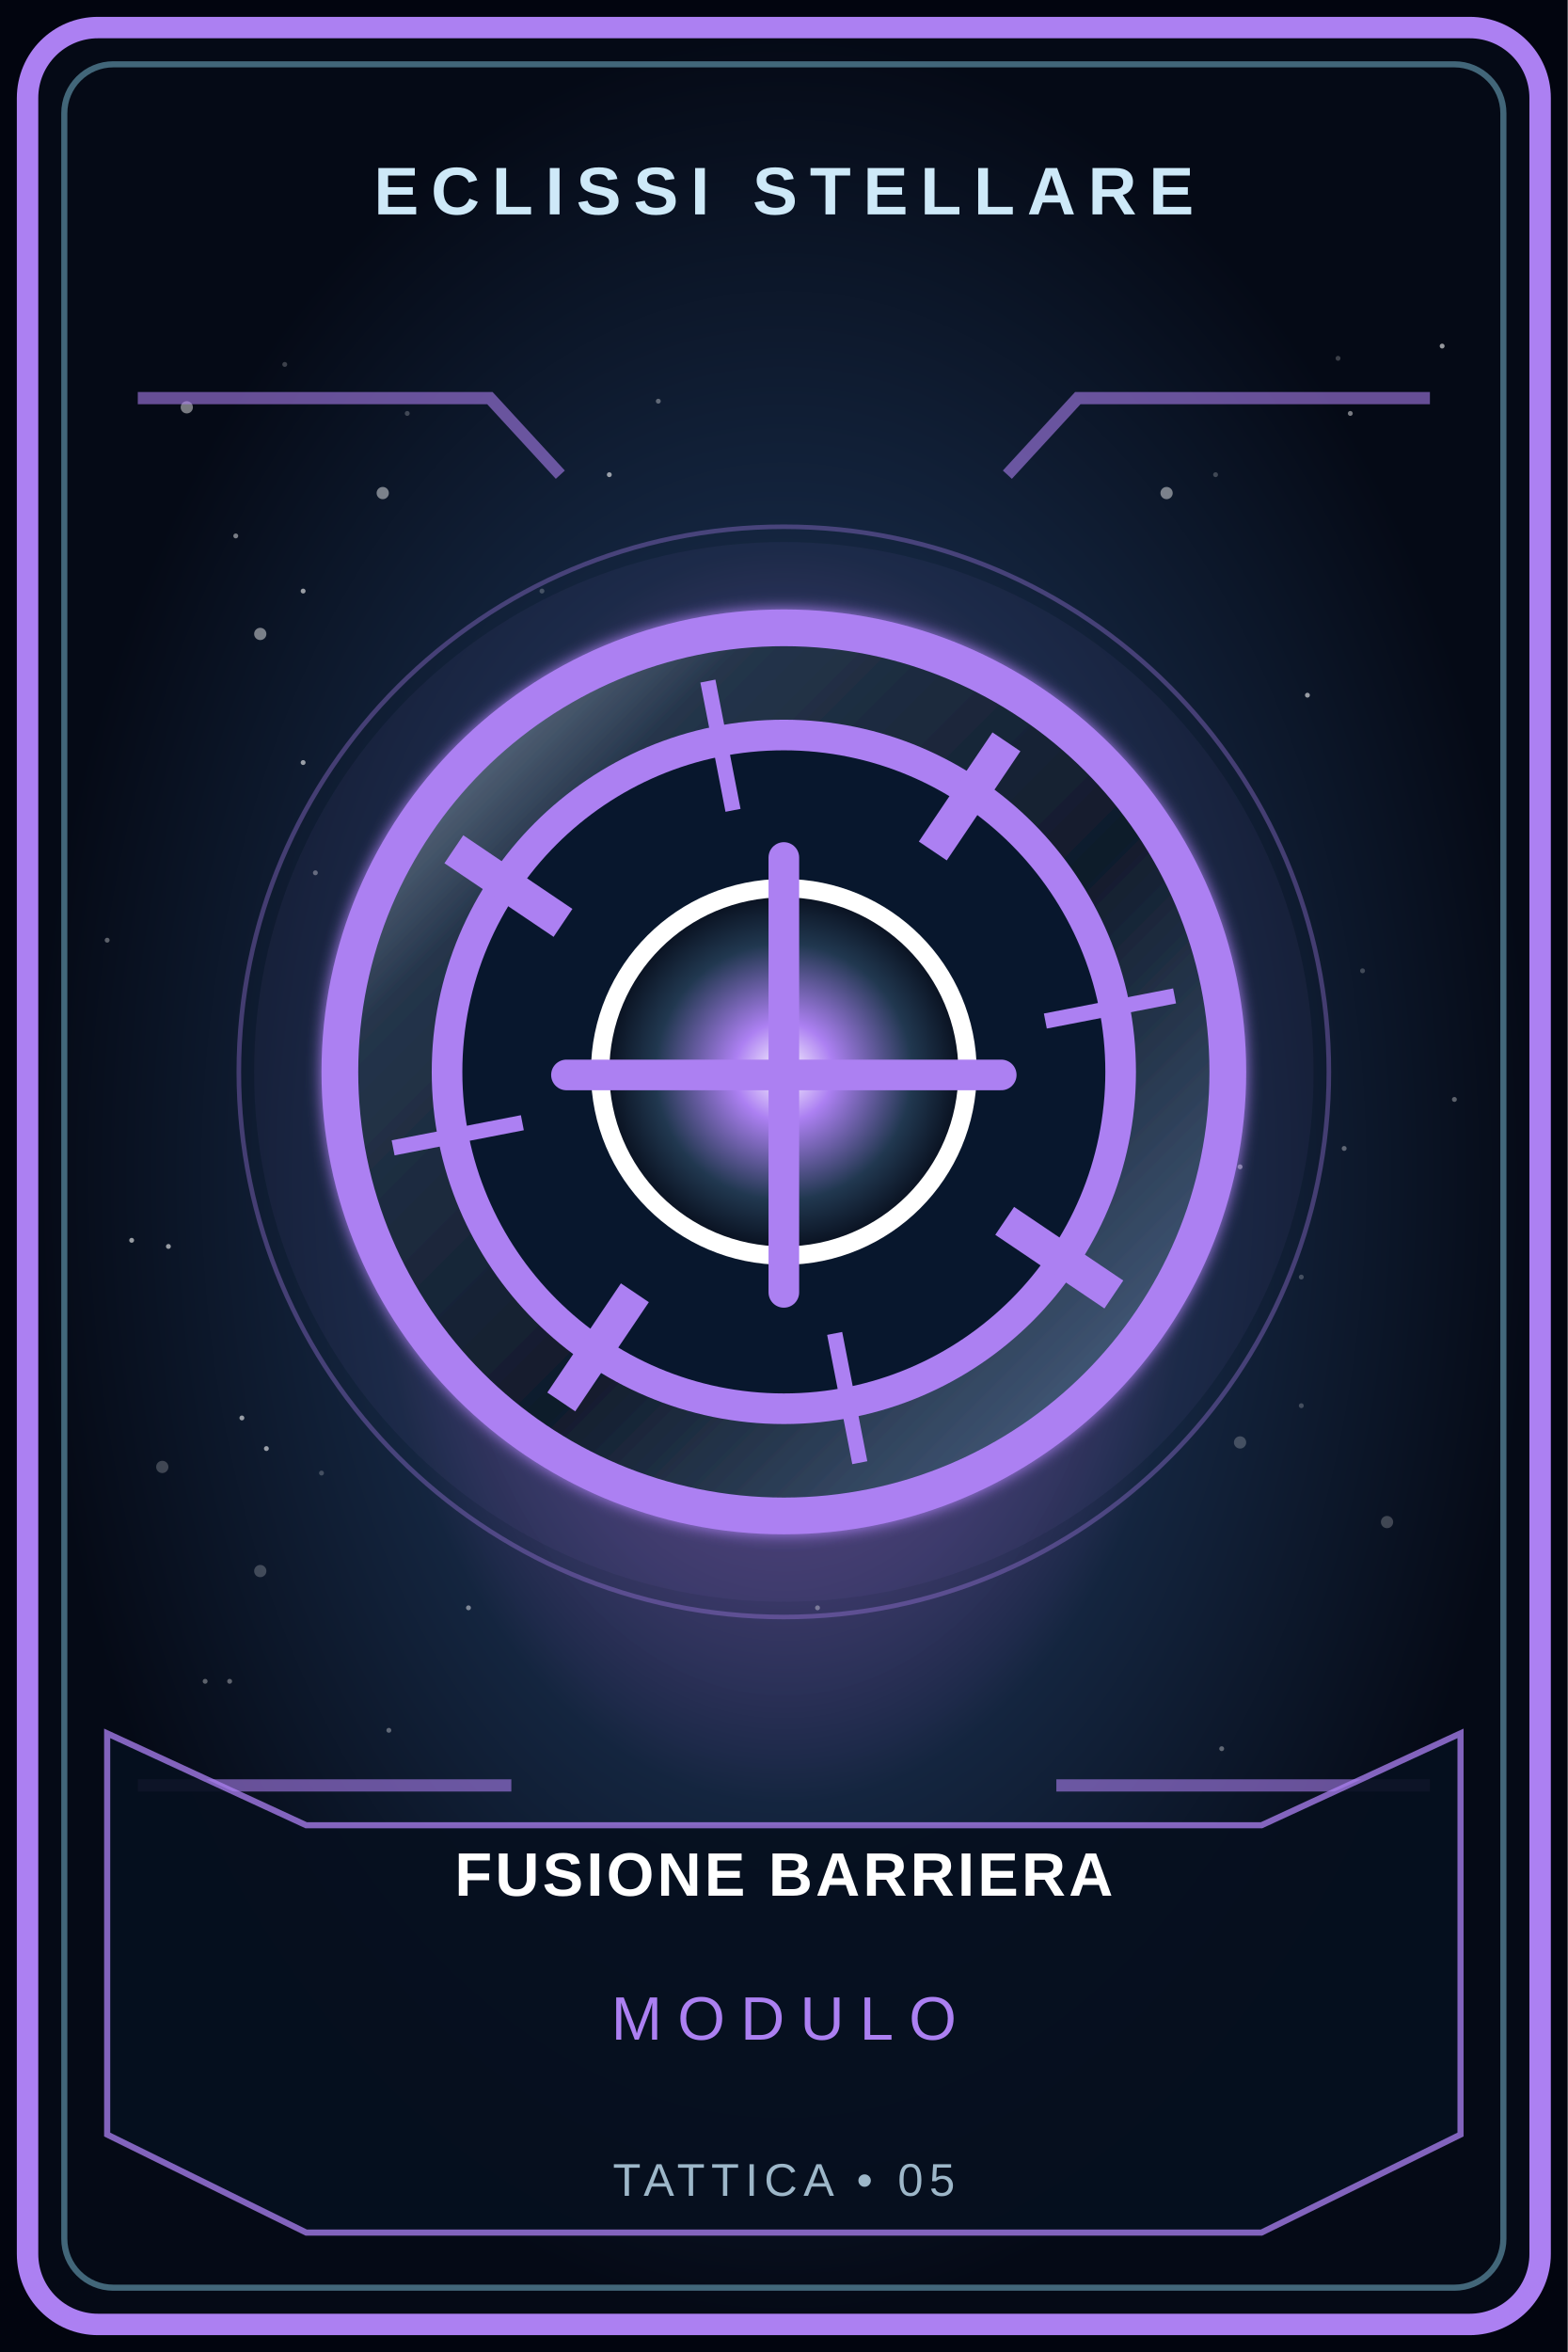
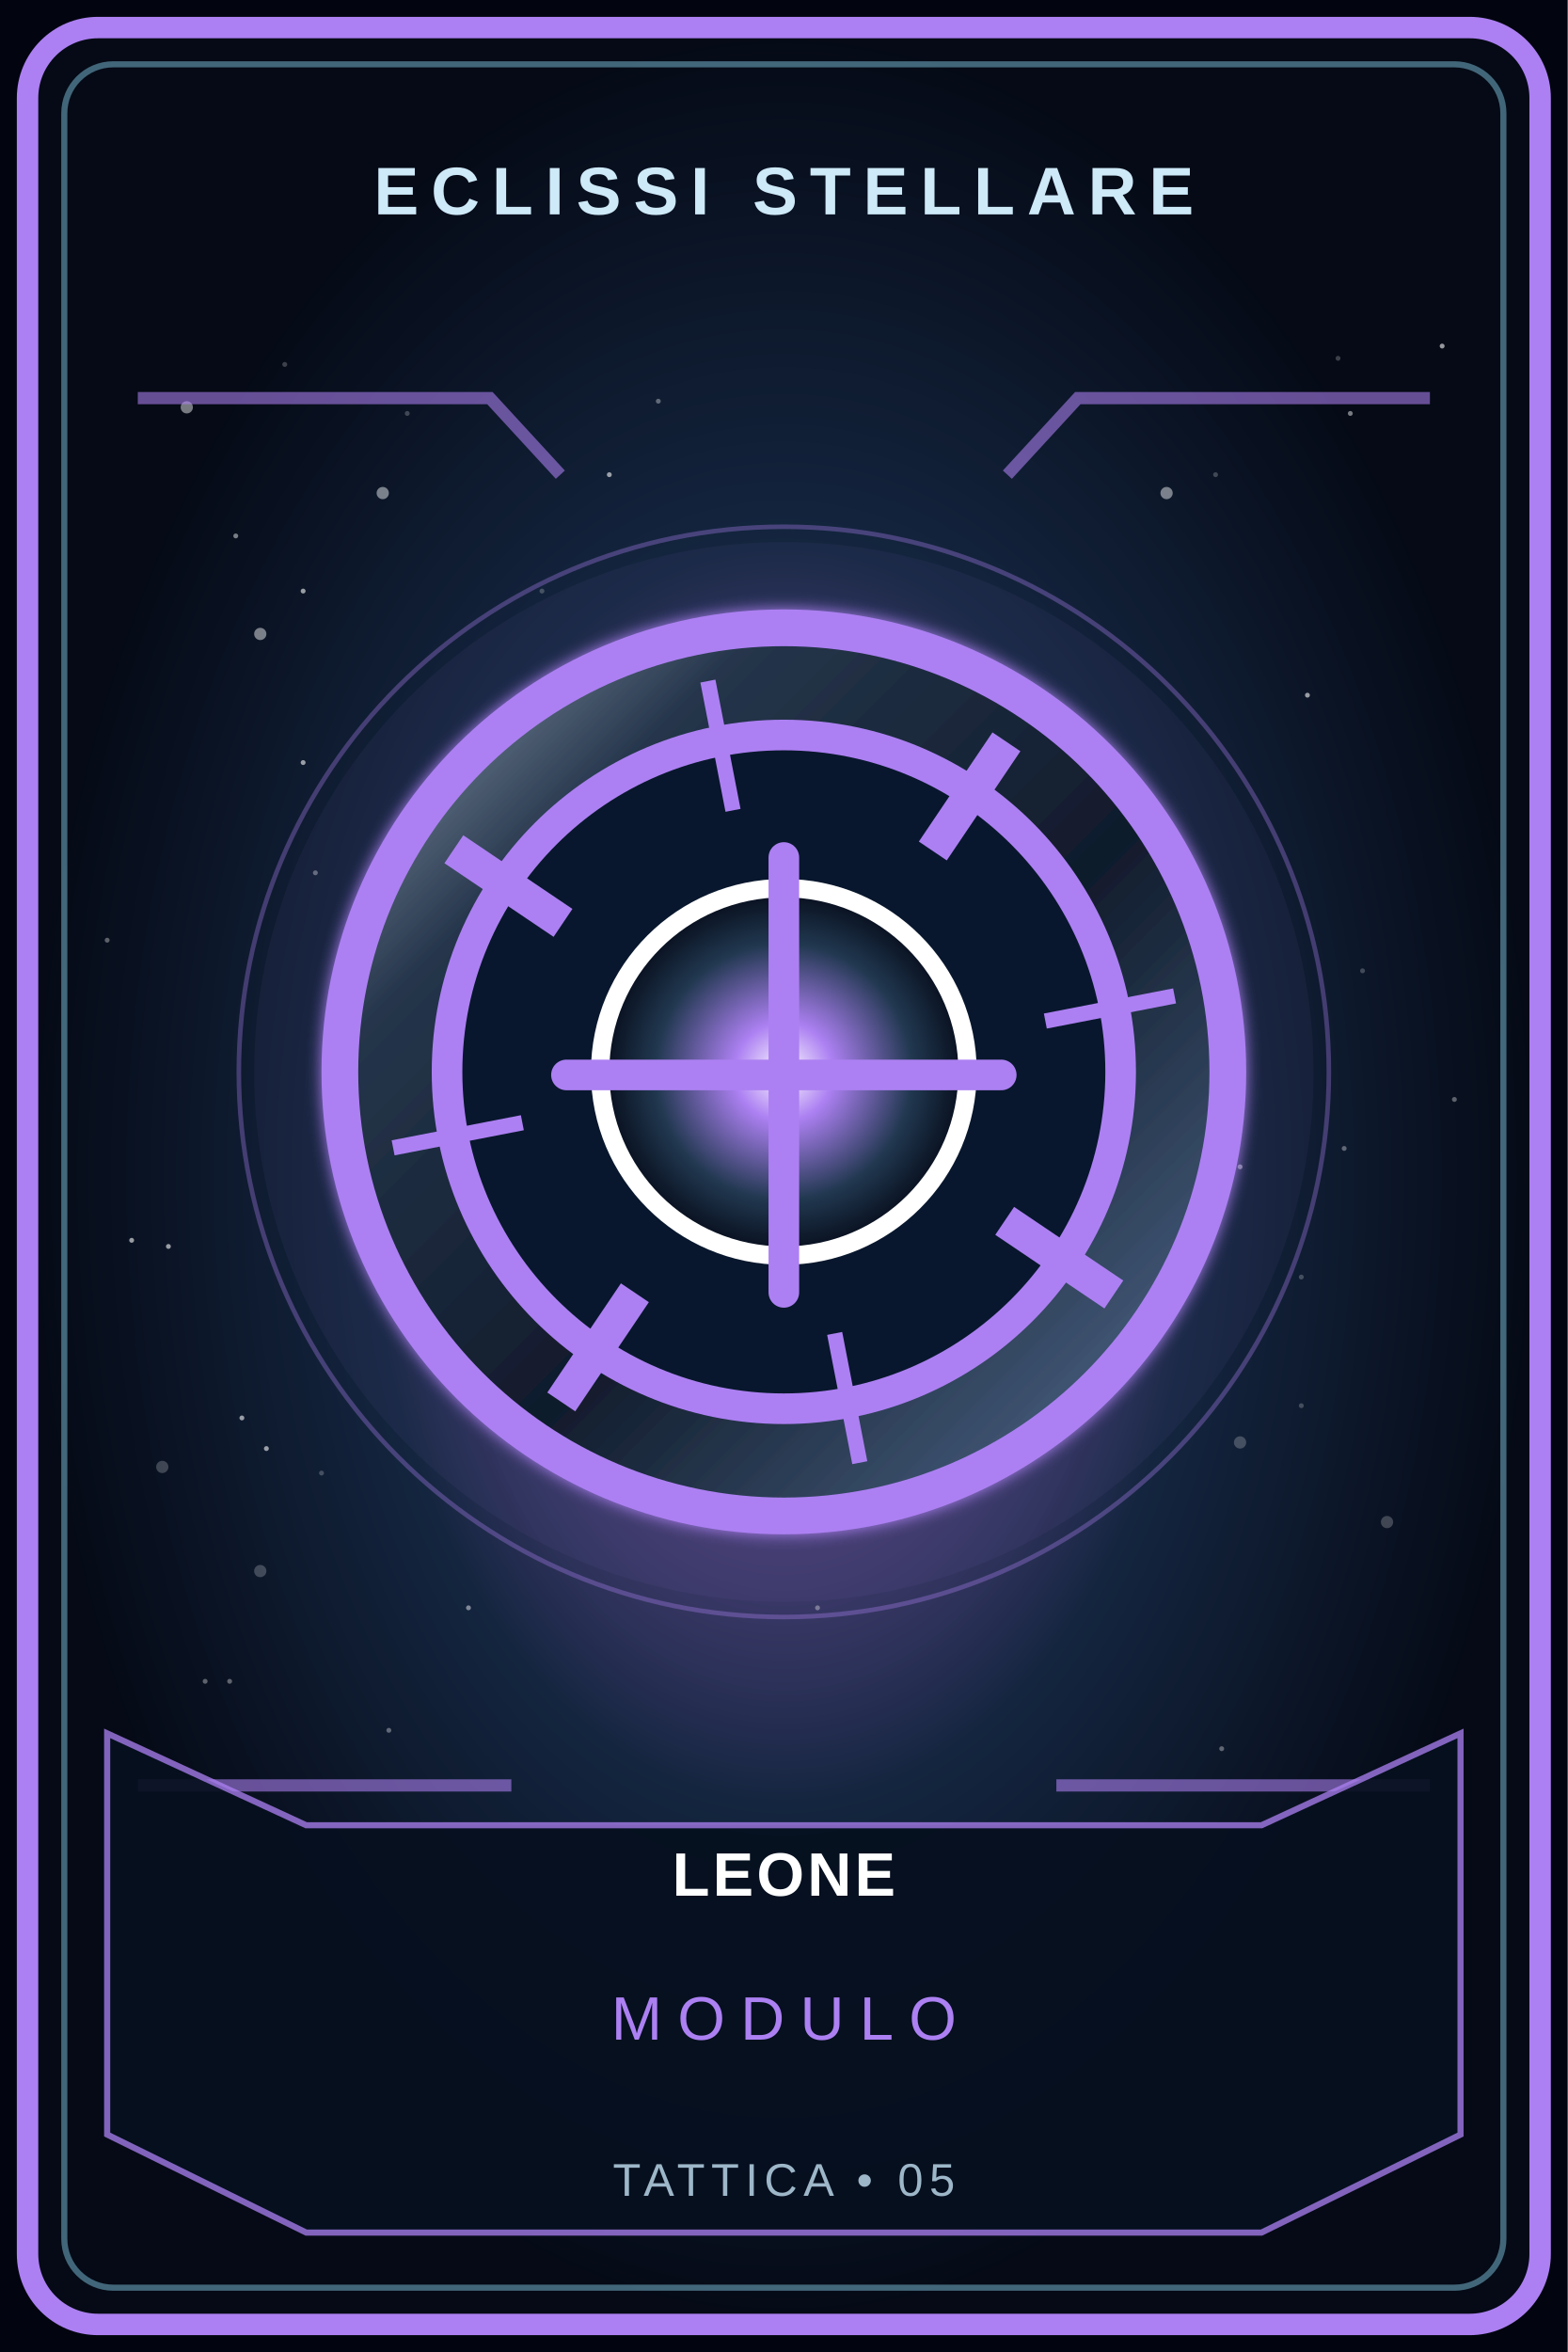
<svg xmlns="http://www.w3.org/2000/svg" width="512" height="768" viewBox="0 0 512 768" role="img" aria-label="Leone">
  <defs>
    <radialGradient id="bg">
      <stop offset="0" stop-color="#ac80f2" stop-opacity=".42" />
      <stop offset=".55" stop-color="#14253f" />
      <stop offset="1" stop-color="#050a16" />
    </radialGradient>
    <linearGradient id="metal" x1="0" x2="1" y1="0" y2="1">
      <stop stop-color="#a3b4c4" />
      <stop offset=".24" stop-color="#25354b" />
      <stop offset=".56" stop-color="#101b2b" />
      <stop offset=".85" stop-color="#405674" />
      <stop offset="1" stop-color="#a4b9ce" />
    </linearGradient>
    <radialGradient id="core">
      <stop stop-color="#ffffff" />
      <stop offset=".27" stop-color="#ac80f2" />
      <stop offset=".7" stop-color="#213850" />
      <stop offset="1" stop-color="#060c1a" />
    </radialGradient>
    <filter id="glow" x="-80%" y="-80%" width="260%" height="260%">
      <feGaussianBlur stdDeviation="2.5" result="g" />
      <feMerge>
        <feMergeNode in="g" />
        <feMergeNode in="SourceGraphic" />
      </feMerge>
    </filter>
  </defs>
  <rect width="512" height="768" fill="#02050f" />
  <rect x="9" y="9" width="494" height="750" rx="23" fill="url(#bg)" stroke="#ac80f2" stroke-width="7" />
  <rect x="21" y="21" width="470" height="726" rx="16" fill="none" stroke="#8cd7f2" stroke-opacity=".45" stroke-width="2" />
  <circle cx="85" cy="513" r="2" fill="#fff" opacity="0.22" />
  <circle cx="475" cy="359" r="0.8" fill="#fff" opacity="0.34" />
  <circle cx="405" cy="381" r="0.8" fill="#fff" opacity="0.46" />
  <circle cx="43" cy="405" r="0.8" fill="#fff" opacity="0.58" />
  <circle cx="445" cy="317" r="0.8" fill="#fff" opacity="0.22" />
  <circle cx="127" cy="565" r="0.8" fill="#fff" opacity="0.34" />
  <circle cx="381" cy="161" r="2" fill="#fff" opacity="0.46" />
  <circle cx="203" cy="391" r="0.8" fill="#fff" opacity="0.58" />
  <circle cx="93" cy="119" r="0.8" fill="#fff" opacity="0.22" />
  <circle cx="103" cy="285" r="0.8" fill="#fff" opacity="0.34" />
  <circle cx="385" cy="361" r="0.8" fill="#fff" opacity="0.46" />
  <circle cx="311" cy="249" r="0.8" fill="#fff" opacity="0.58" />
  <circle cx="53" cy="479" r="2" fill="#fff" opacity="0.22" />
  <circle cx="35" cy="307" r="0.8" fill="#fff" opacity="0.34" />
  <circle cx="373" cy="297" r="0.8" fill="#fff" opacity="0.46" />
  <circle cx="87" cy="473" r="0.8" fill="#fff" opacity="0.58" />
  <circle cx="105" cy="481" r="0.8" fill="#fff" opacity="0.22" />
  <circle cx="67" cy="549" r="0.8" fill="#fff" opacity="0.34" />
  <circle cx="61" cy="133" r="2" fill="#fff" opacity="0.46" />
  <circle cx="99" cy="193" r="0.8" fill="#fff" opacity="0.58" />
  <circle cx="397" cy="155" r="0.8" fill="#fff" opacity="0.22" />
  <circle cx="179" cy="287" r="0.8" fill="#fff" opacity="0.34" />
  <circle cx="293" cy="227" r="0.8" fill="#fff" opacity="0.46" />
  <circle cx="471" cy="113" r="0.8" fill="#fff" opacity="0.58" />
  <circle cx="453" cy="497" r="2" fill="#fff" opacity="0.22" />
  <circle cx="267" cy="525" r="0.8" fill="#fff" opacity="0.34" />
  <circle cx="153" cy="525" r="0.8" fill="#fff" opacity="0.46" />
  <circle cx="287" cy="445" r="0.8" fill="#fff" opacity="0.58" />
  <circle cx="177" cy="193" r="0.8" fill="#fff" opacity="0.22" />
  <circle cx="171" cy="349" r="0.8" fill="#fff" opacity="0.34" />
  <circle cx="85" cy="207" r="2" fill="#fff" opacity="0.46" />
  <circle cx="427" cy="227" r="0.8" fill="#fff" opacity="0.58" />
  <circle cx="425" cy="417" r="0.8" fill="#fff" opacity="0.22" />
  <circle cx="195" cy="459" r="0.8" fill="#fff" opacity="0.34" />
  <circle cx="441" cy="135" r="0.8" fill="#fff" opacity="0.46" />
  <circle cx="55" cy="407" r="0.8" fill="#fff" opacity="0.58" />
  <circle cx="181" cy="435" r="2" fill="#fff" opacity="0.22" />
  <circle cx="75" cy="549" r="0.8" fill="#fff" opacity="0.34" />
  <circle cx="245" cy="281" r="0.8" fill="#fff" opacity="0.46" />
  <circle cx="99" cy="249" r="0.8" fill="#fff" opacity="0.58" />
  <circle cx="133" cy="135" r="0.8" fill="#fff" opacity="0.22" />
  <circle cx="399" cy="571" r="0.8" fill="#fff" opacity="0.34" />
  <circle cx="125" cy="161" r="2" fill="#fff" opacity="0.46" />
  <circle cx="383" cy="363" r="0.8" fill="#fff" opacity="0.58" />
  <circle cx="425" cy="459" r="0.8" fill="#fff" opacity="0.22" />
  <circle cx="439" cy="375" r="0.8" fill="#fff" opacity="0.34" />
  <circle cx="273" cy="279" r="0.8" fill="#fff" opacity="0.46" />
  <circle cx="199" cy="155" r="0.8" fill="#fff" opacity="0.58" />
  <circle cx="405" cy="471" r="2" fill="#fff" opacity="0.22" />
  <circle cx="215" cy="225" r="0.8" fill="#fff" opacity="0.34" />
  <circle cx="77" cy="175" r="0.8" fill="#fff" opacity="0.46" />
  <circle cx="79" cy="463" r="0.8" fill="#fff" opacity="0.58" />
  <circle cx="437" cy="117" r="0.8" fill="#fff" opacity="0.22" />
  <circle cx="215" cy="131" r="0.8" fill="#fff" opacity="0.34" />
  <circle cx="256" cy="350" r="173" fill="#ac80f2" opacity=".055" />
  <circle cx="256" cy="350" r="178" stroke="#ac80f2" stroke-width="1.5" opacity=".34" fill="none" />
  <path d="M45 130L160 130L183 155M467 130L352 130L329 155M45 583L167 583M467 583L345 583" fill="none" stroke="#ac80f2" stroke-width="4" opacity=".58" />
  <g>
    <circle cx="256" cy="350" r="145" fill="url(#metal)" stroke="#ac80f2" stroke-width="12" filter="url(#glow)" />
    <circle cx="256" cy="350" r="110" fill="#08172d" stroke="#ac80f2" stroke-width="10" />
    <path d="M256 220L256 263" stroke="#ac80f2" stroke-width="11" transform="rotate(124 256 350)" />
    <path d="M256 220L256 263" stroke="#ac80f2" stroke-width="5" transform="rotate(169 256 350)" />
    <path d="M256 220L256 263" stroke="#ac80f2" stroke-width="11" transform="rotate(214 256 350)" />
    <path d="M256 220L256 263" stroke="#ac80f2" stroke-width="5" transform="rotate(259 256 350)" />
    <path d="M256 220L256 263" stroke="#ac80f2" stroke-width="11" transform="rotate(304 256 350)" />
    <path d="M256 220L256 263" stroke="#ac80f2" stroke-width="5" transform="rotate(349 256 350)" />
    <path d="M256 220L256 263" stroke="#ac80f2" stroke-width="11" transform="rotate(394 256 350)" />
    <path d="M256 220L256 263" stroke="#ac80f2" stroke-width="5" transform="rotate(439 256 350)" />
    <circle cx="256" cy="350" r="60" fill="url(#core)" stroke="#fff" stroke-width="6" />
    <g fill="none" stroke="#ac80f2" stroke-width="10" stroke-linecap="round" stroke-linejoin="round">
      <path d="M185 351H327M256 280V422" />
    </g>
  </g>
  <path d="M35 566L100 596H412L477 566L477 697L412 729H100L35 697Z" fill="#06101fec" stroke="#ac80f2" stroke-opacity=".75" stroke-width="2" />
  <text x="256" y="70" text-anchor="middle" font-family="Arial,sans-serif" font-weight="bold" font-size="22" fill="#cee9f8" letter-spacing="4">ECLISSI STELLARE</text>
-   <text x="256" y="619" text-anchor="middle" font-family="Arial,sans-serif" font-weight="bold" font-size="20" fill="#ffffff" letter-spacing="1">FUSIONE BARRIERA</text>
+   <text x="256" y="619" text-anchor="middle" font-family="Arial,sans-serif" font-weight="bold" font-size="20" fill="#ffffff" letter-spacing="1">LEONE</text>
  <text x="256" y="666" text-anchor="middle" font-family="Arial,sans-serif" font-size="20" fill="#ac80f2" letter-spacing="5">MODULO</text>
  <text x="256" y="717" text-anchor="middle" font-family="Arial,sans-serif" font-size="15" fill="#9db7c9" letter-spacing="2">TATTICA  •  05</text>
</svg>
